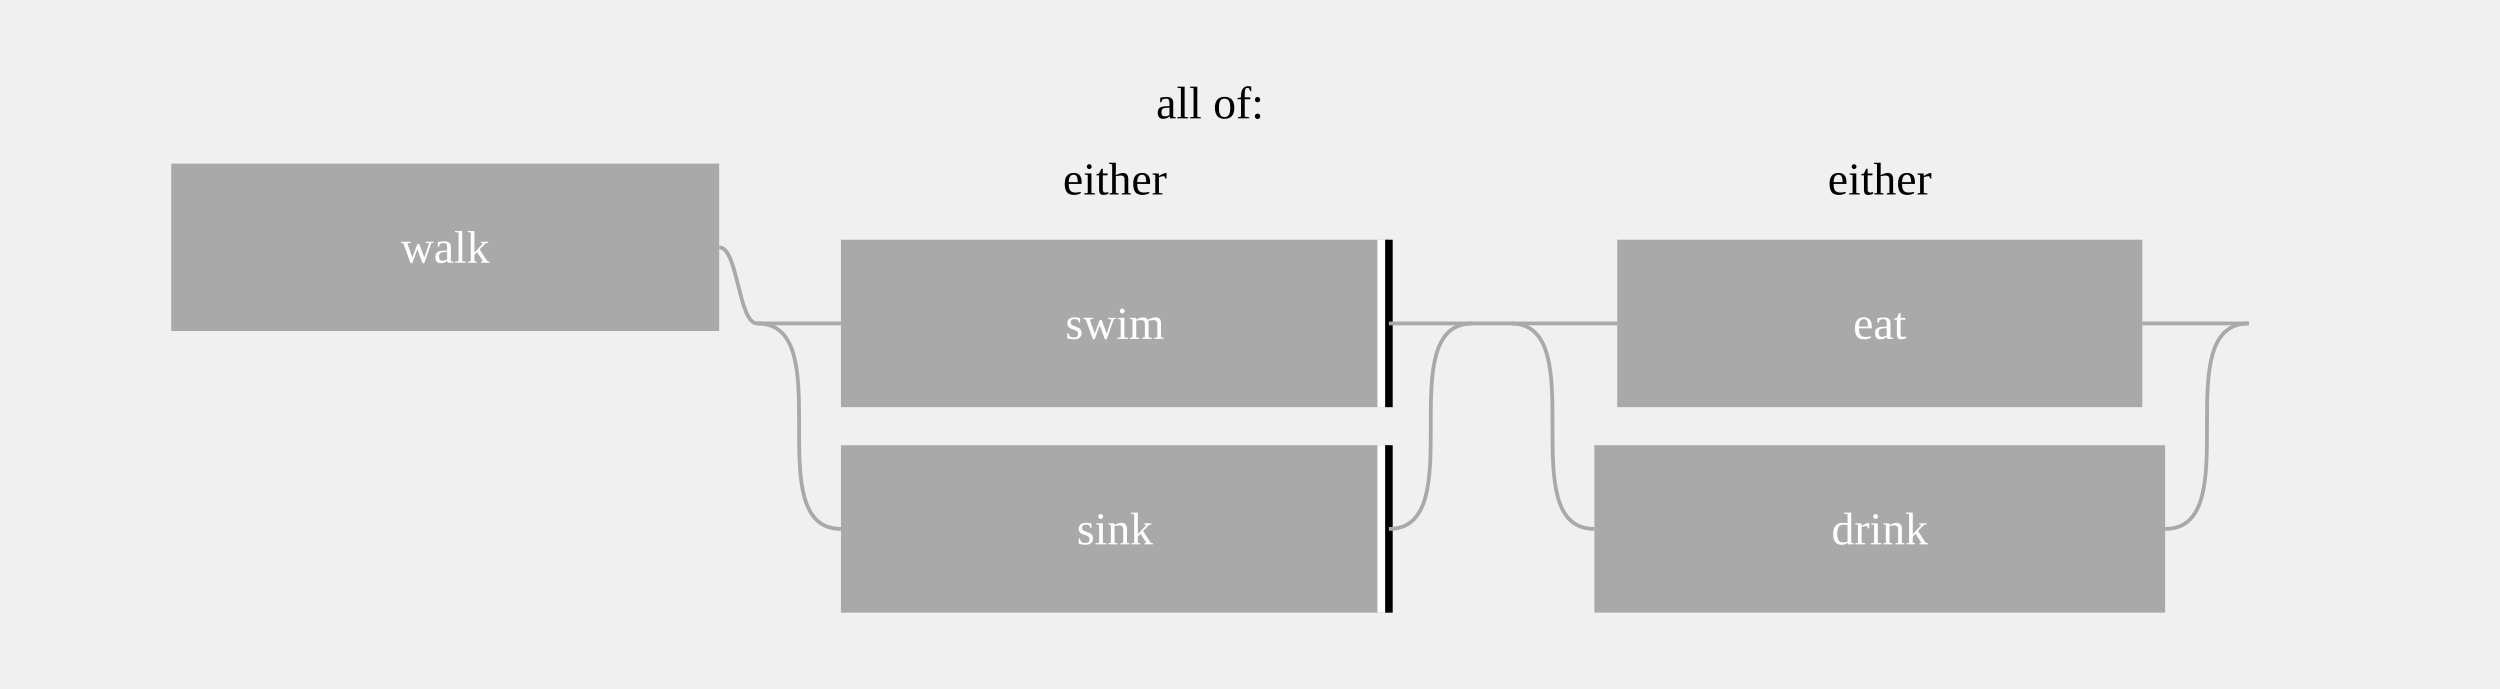
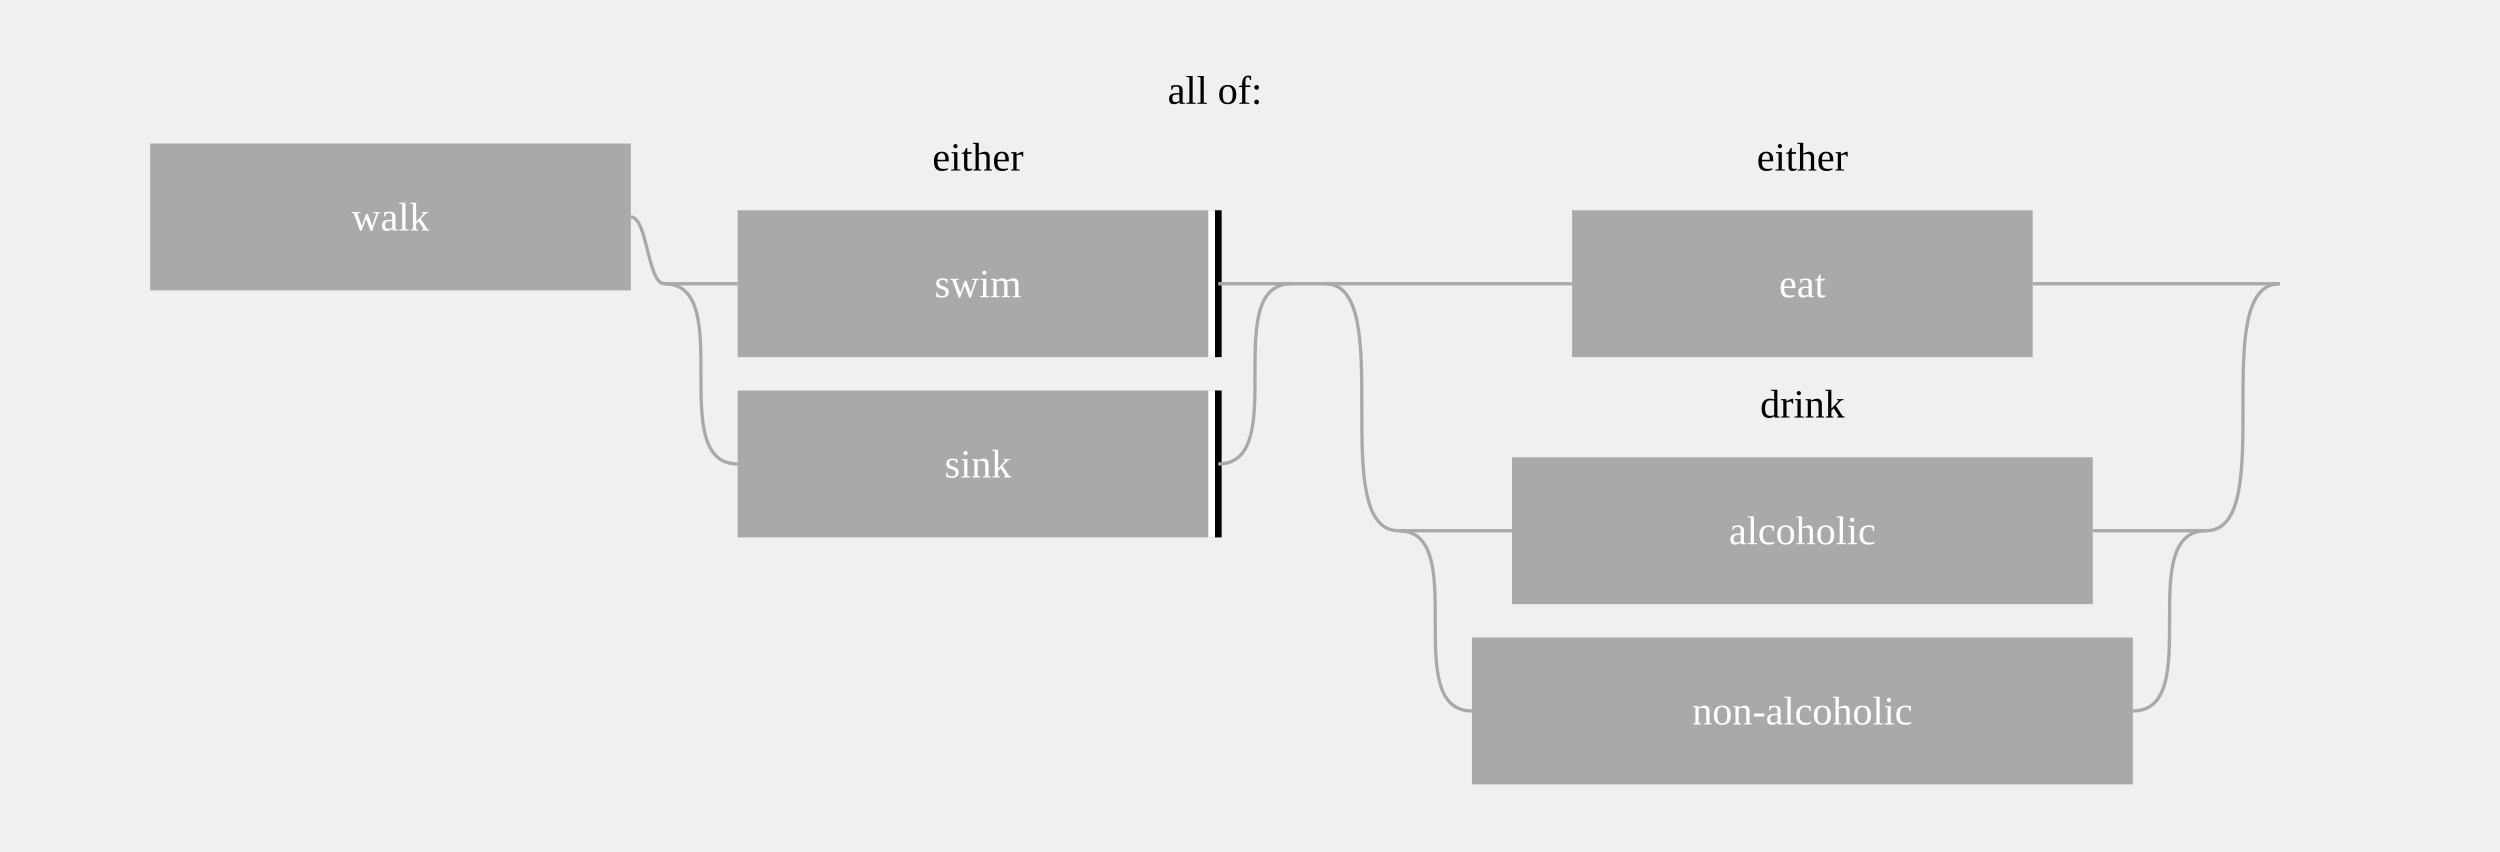
- <svg xmlns="http://www.w3.org/2000/svg" width="657" height="181" version="1.11.1">
+ <svg xmlns="http://www.w3.org/2000/svg" width="749" height="255" version="1.11.1">
  <rect fill="darkgrey" stroke="none" x="0" class="textbox" width="144" y="0" transform="translate(22 0)translate(0 20)translate(23 23)" height="44" />
  <text fill="white" dominant-baseline="central" x="72" y="22" transform="translate(22 0)translate(0 20)translate(23 23)" text-anchor="middle">walk</text>
  <rect fill="darkgrey" stroke="none" x="0" class="textbox" width="144" y="0" transform="translate(0 0)translate(0 10)translate(22 -10)translate(0 20)translate(154 0)translate(22 0)translate(0 20)translate(23 23)" height="44" />
  <text fill="white" dominant-baseline="central" x="72" y="22" transform="translate(0 0)translate(0 10)translate(22 -10)translate(0 20)translate(154 0)translate(22 0)translate(0 20)translate(23 23)" text-anchor="middle">swim</text>
  <line stroke="black" class="rightline.full" stroke-width="2px" y1="0" x1="144" y2="44" transform="translate(0 0)translate(0 10)translate(22 -10)translate(0 20)translate(154 0)translate(22 0)translate(0 20)translate(23 23)" x2="144" />
  <line stroke="white" class="rightline.full" stroke-width="2px" y1="0" x1="142" y2="44" transform="translate(0 0)translate(0 10)translate(22 -10)translate(0 20)translate(154 0)translate(22 0)translate(0 20)translate(23 23)" x2="142" />
  <path fill="none" stroke="darkgrey" class="v_connector_in" d="M -22,32 C 0,32 -22,32 0 32" transform="translate(22 -10)translate(0 20)translate(154 0)translate(22 0)translate(0 20)translate(23 23)" />
  <path fill="none" stroke="darkgrey" class="v_connector_out" d="M 166,32 C 144,32 166,32 144 32" transform="translate(22 -10)translate(0 20)translate(154 0)translate(22 0)translate(0 20)translate(23 23)" />
  <rect fill="darkgrey" stroke="none" x="0" class="textbox" width="144" y="0" transform="translate(0 0)translate(0 64)translate(22 -10)translate(0 20)translate(154 0)translate(22 0)translate(0 20)translate(23 23)" height="44" />
  <text fill="white" dominant-baseline="central" x="72" y="22" transform="translate(0 0)translate(0 64)translate(22 -10)translate(0 20)translate(154 0)translate(22 0)translate(0 20)translate(23 23)" text-anchor="middle">sink</text>
  <line stroke="black" class="rightline.full" stroke-width="2px" y1="0" x1="144" y2="44" transform="translate(0 0)translate(0 64)translate(22 -10)translate(0 20)translate(154 0)translate(22 0)translate(0 20)translate(23 23)" x2="144" />
  <line stroke="white" class="rightline.full" stroke-width="2px" y1="0" x1="142" y2="44" transform="translate(0 0)translate(0 64)translate(22 -10)translate(0 20)translate(154 0)translate(22 0)translate(0 20)translate(23 23)" x2="142" />
  <path fill="none" stroke="darkgrey" class="v_connector_in" d="M -22,32 C 0,32 -22,86 0 86" transform="translate(22 -10)translate(0 20)translate(154 0)translate(22 0)translate(0 20)translate(23 23)" />
  <path fill="none" stroke="darkgrey" class="v_connector_out" d="M 166,32 C 144,32 166,86 144 86" transform="translate(22 -10)translate(0 20)translate(154 0)translate(22 0)translate(0 20)translate(23 23)" />
  <text dominant-baseline="hanging" x="78" transform="translate(16 0)translate(154 0)translate(22 0)translate(0 20)translate(23 23)" text-anchor="middle">either</text>
  <path fill="none" stroke="darkgrey" class="h_connector" d="M 144,22 c 5,0 5,20 10 20" transform="translate(22 0)translate(0 20)translate(23 23)" />
-   <rect fill="darkgrey" stroke="none" x="0" class="textbox" width="138" y="0" transform="translate(6 0)translate(0 10)translate(22 -10)translate(0 20)translate(352 0)translate(22 0)translate(0 20)translate(23 23)" height="44" />
-   <text fill="white" dominant-baseline="central" x="69" y="22" transform="translate(6 0)translate(0 10)translate(22 -10)translate(0 20)translate(352 0)translate(22 0)translate(0 20)translate(23 23)" text-anchor="middle">eat</text>
-   <path fill="none" stroke="darkgrey" class="v_connector_in" d="M -22,32 C 0,32 -22,32 6 32" transform="translate(22 -10)translate(0 20)translate(352 0)translate(22 0)translate(0 20)translate(23 23)" />
-   <path fill="none" stroke="darkgrey" class="v_connector_out" d="M 172,32 C 150,32 172,32 144 32" transform="translate(22 -10)translate(0 20)translate(352 0)translate(22 0)translate(0 20)translate(23 23)" />
-   <rect fill="darkgrey" stroke="none" x="0" class="textbox" width="150" y="0" transform="translate(0 0)translate(0 64)translate(22 -10)translate(0 20)translate(352 0)translate(22 0)translate(0 20)translate(23 23)" height="44" />
-   <text fill="white" dominant-baseline="central" x="75" y="22" transform="translate(0 0)translate(0 64)translate(22 -10)translate(0 20)translate(352 0)translate(22 0)translate(0 20)translate(23 23)" text-anchor="middle">drink</text>
-   <path fill="none" stroke="darkgrey" class="v_connector_in" d="M -22,32 C 0,32 -22,86 0 86" transform="translate(22 -10)translate(0 20)translate(352 0)translate(22 0)translate(0 20)translate(23 23)" />
-   <path fill="none" stroke="darkgrey" class="v_connector_out" d="M 172,32 C 150,32 172,86 150 86" transform="translate(22 -10)translate(0 20)translate(352 0)translate(22 0)translate(0 20)translate(23 23)" />
-   <text dominant-baseline="hanging" x="78" transform="translate(19 0)translate(352 0)translate(22 0)translate(0 20)translate(23 23)" text-anchor="middle">either</text>
+   <rect fill="darkgrey" stroke="none" x="0" class="textbox" width="138" y="0" transform="translate(52 0)translate(0 10)translate(22 -10)translate(0 20)translate(352 0)translate(22 0)translate(0 20)translate(23 23)" height="44" />
+   <text fill="white" dominant-baseline="central" x="69" y="22" transform="translate(52 0)translate(0 10)translate(22 -10)translate(0 20)translate(352 0)translate(22 0)translate(0 20)translate(23 23)" text-anchor="middle">eat</text>
+   <path fill="none" stroke="darkgrey" class="v_connector_in" d="M -22,32 C 0,32 -22,32 52 32" transform="translate(22 -10)translate(0 20)translate(352 0)translate(22 0)translate(0 20)translate(23 23)" />
+   <path fill="none" stroke="darkgrey" class="v_connector_out" d="M 264,32 C 242,32 264,32 190 32" transform="translate(22 -10)translate(0 20)translate(352 0)translate(22 0)translate(0 20)translate(23 23)" />
+   <rect fill="darkgrey" stroke="none" x="0" class="textbox" width="174" y="0" transform="translate(12 0)translate(0 10)translate(22 -10)translate(0 20)translate(0 0)translate(0 64)translate(22 -10)translate(0 20)translate(352 0)translate(22 0)translate(0 20)translate(23 23)" height="44" />
+   <text fill="white" dominant-baseline="central" x="87" y="22" transform="translate(12 0)translate(0 10)translate(22 -10)translate(0 20)translate(0 0)translate(0 64)translate(22 -10)translate(0 20)translate(352 0)translate(22 0)translate(0 20)translate(23 23)" text-anchor="middle">alcoholic</text>
+   <path fill="none" stroke="darkgrey" class="v_connector_in" d="M -22,32 C 0,32 -22,32 12 32" transform="translate(22 -10)translate(0 20)translate(0 0)translate(0 64)translate(22 -10)translate(0 20)translate(352 0)translate(22 0)translate(0 20)translate(23 23)" />
+   <path fill="none" stroke="darkgrey" class="v_connector_out" d="M 220,32 C 198,32 220,32 186 32" transform="translate(22 -10)translate(0 20)translate(0 0)translate(0 64)translate(22 -10)translate(0 20)translate(352 0)translate(22 0)translate(0 20)translate(23 23)" />
+   <rect fill="darkgrey" stroke="none" x="0" class="textbox" width="198" y="0" transform="translate(0 0)translate(0 64)translate(22 -10)translate(0 20)translate(0 0)translate(0 64)translate(22 -10)translate(0 20)translate(352 0)translate(22 0)translate(0 20)translate(23 23)" height="44" />
+   <text fill="white" dominant-baseline="central" x="99" y="22" transform="translate(0 0)translate(0 64)translate(22 -10)translate(0 20)translate(0 0)translate(0 64)translate(22 -10)translate(0 20)translate(352 0)translate(22 0)translate(0 20)translate(23 23)" text-anchor="middle">non-alcoholic</text>
+   <path fill="none" stroke="darkgrey" class="v_connector_in" d="M -22,32 C 0,32 -22,86 0 86" transform="translate(22 -10)translate(0 20)translate(0 0)translate(0 64)translate(22 -10)translate(0 20)translate(352 0)translate(22 0)translate(0 20)translate(23 23)" />
+   <path fill="none" stroke="darkgrey" class="v_connector_out" d="M 220,32 C 198,32 220,86 198 86" transform="translate(22 -10)translate(0 20)translate(0 0)translate(0 64)translate(22 -10)translate(0 20)translate(352 0)translate(22 0)translate(0 20)translate(23 23)" />
+   <text dominant-baseline="hanging" x="75" transform="translate(46 0)translate(0 0)translate(0 64)translate(22 -10)translate(0 20)translate(352 0)translate(22 0)translate(0 20)translate(23 23)" text-anchor="middle">drink</text>
+   <path fill="none" stroke="darkgrey" class="v_connector_in" d="M -22,32 C 0,32 -22,106 0 106" transform="translate(22 -10)translate(0 20)translate(352 0)translate(22 0)translate(0 20)translate(23 23)" />
+   <path fill="none" stroke="darkgrey" class="v_connector_out" d="M 264,32 C 242,32 264,106 242 106" transform="translate(22 -10)translate(0 20)translate(352 0)translate(22 0)translate(0 20)translate(23 23)" />
+   <text dominant-baseline="hanging" x="78" transform="translate(65 0)translate(352 0)translate(22 0)translate(0 20)translate(23 23)" text-anchor="middle">either</text>
  <path fill="none" stroke="darkgrey" class="h_connector" d="M 342,42 c 5,0 5,0 10 0" transform="translate(22 0)translate(0 20)translate(23 23)" />
-   <text dominant-baseline="hanging" x="81" transform="translate(214 0)translate(23 23)" text-anchor="middle">all of:</text>
+   <text dominant-baseline="hanging" x="81" transform="translate(260 0)translate(23 23)" text-anchor="middle">all of:</text>
</svg>
